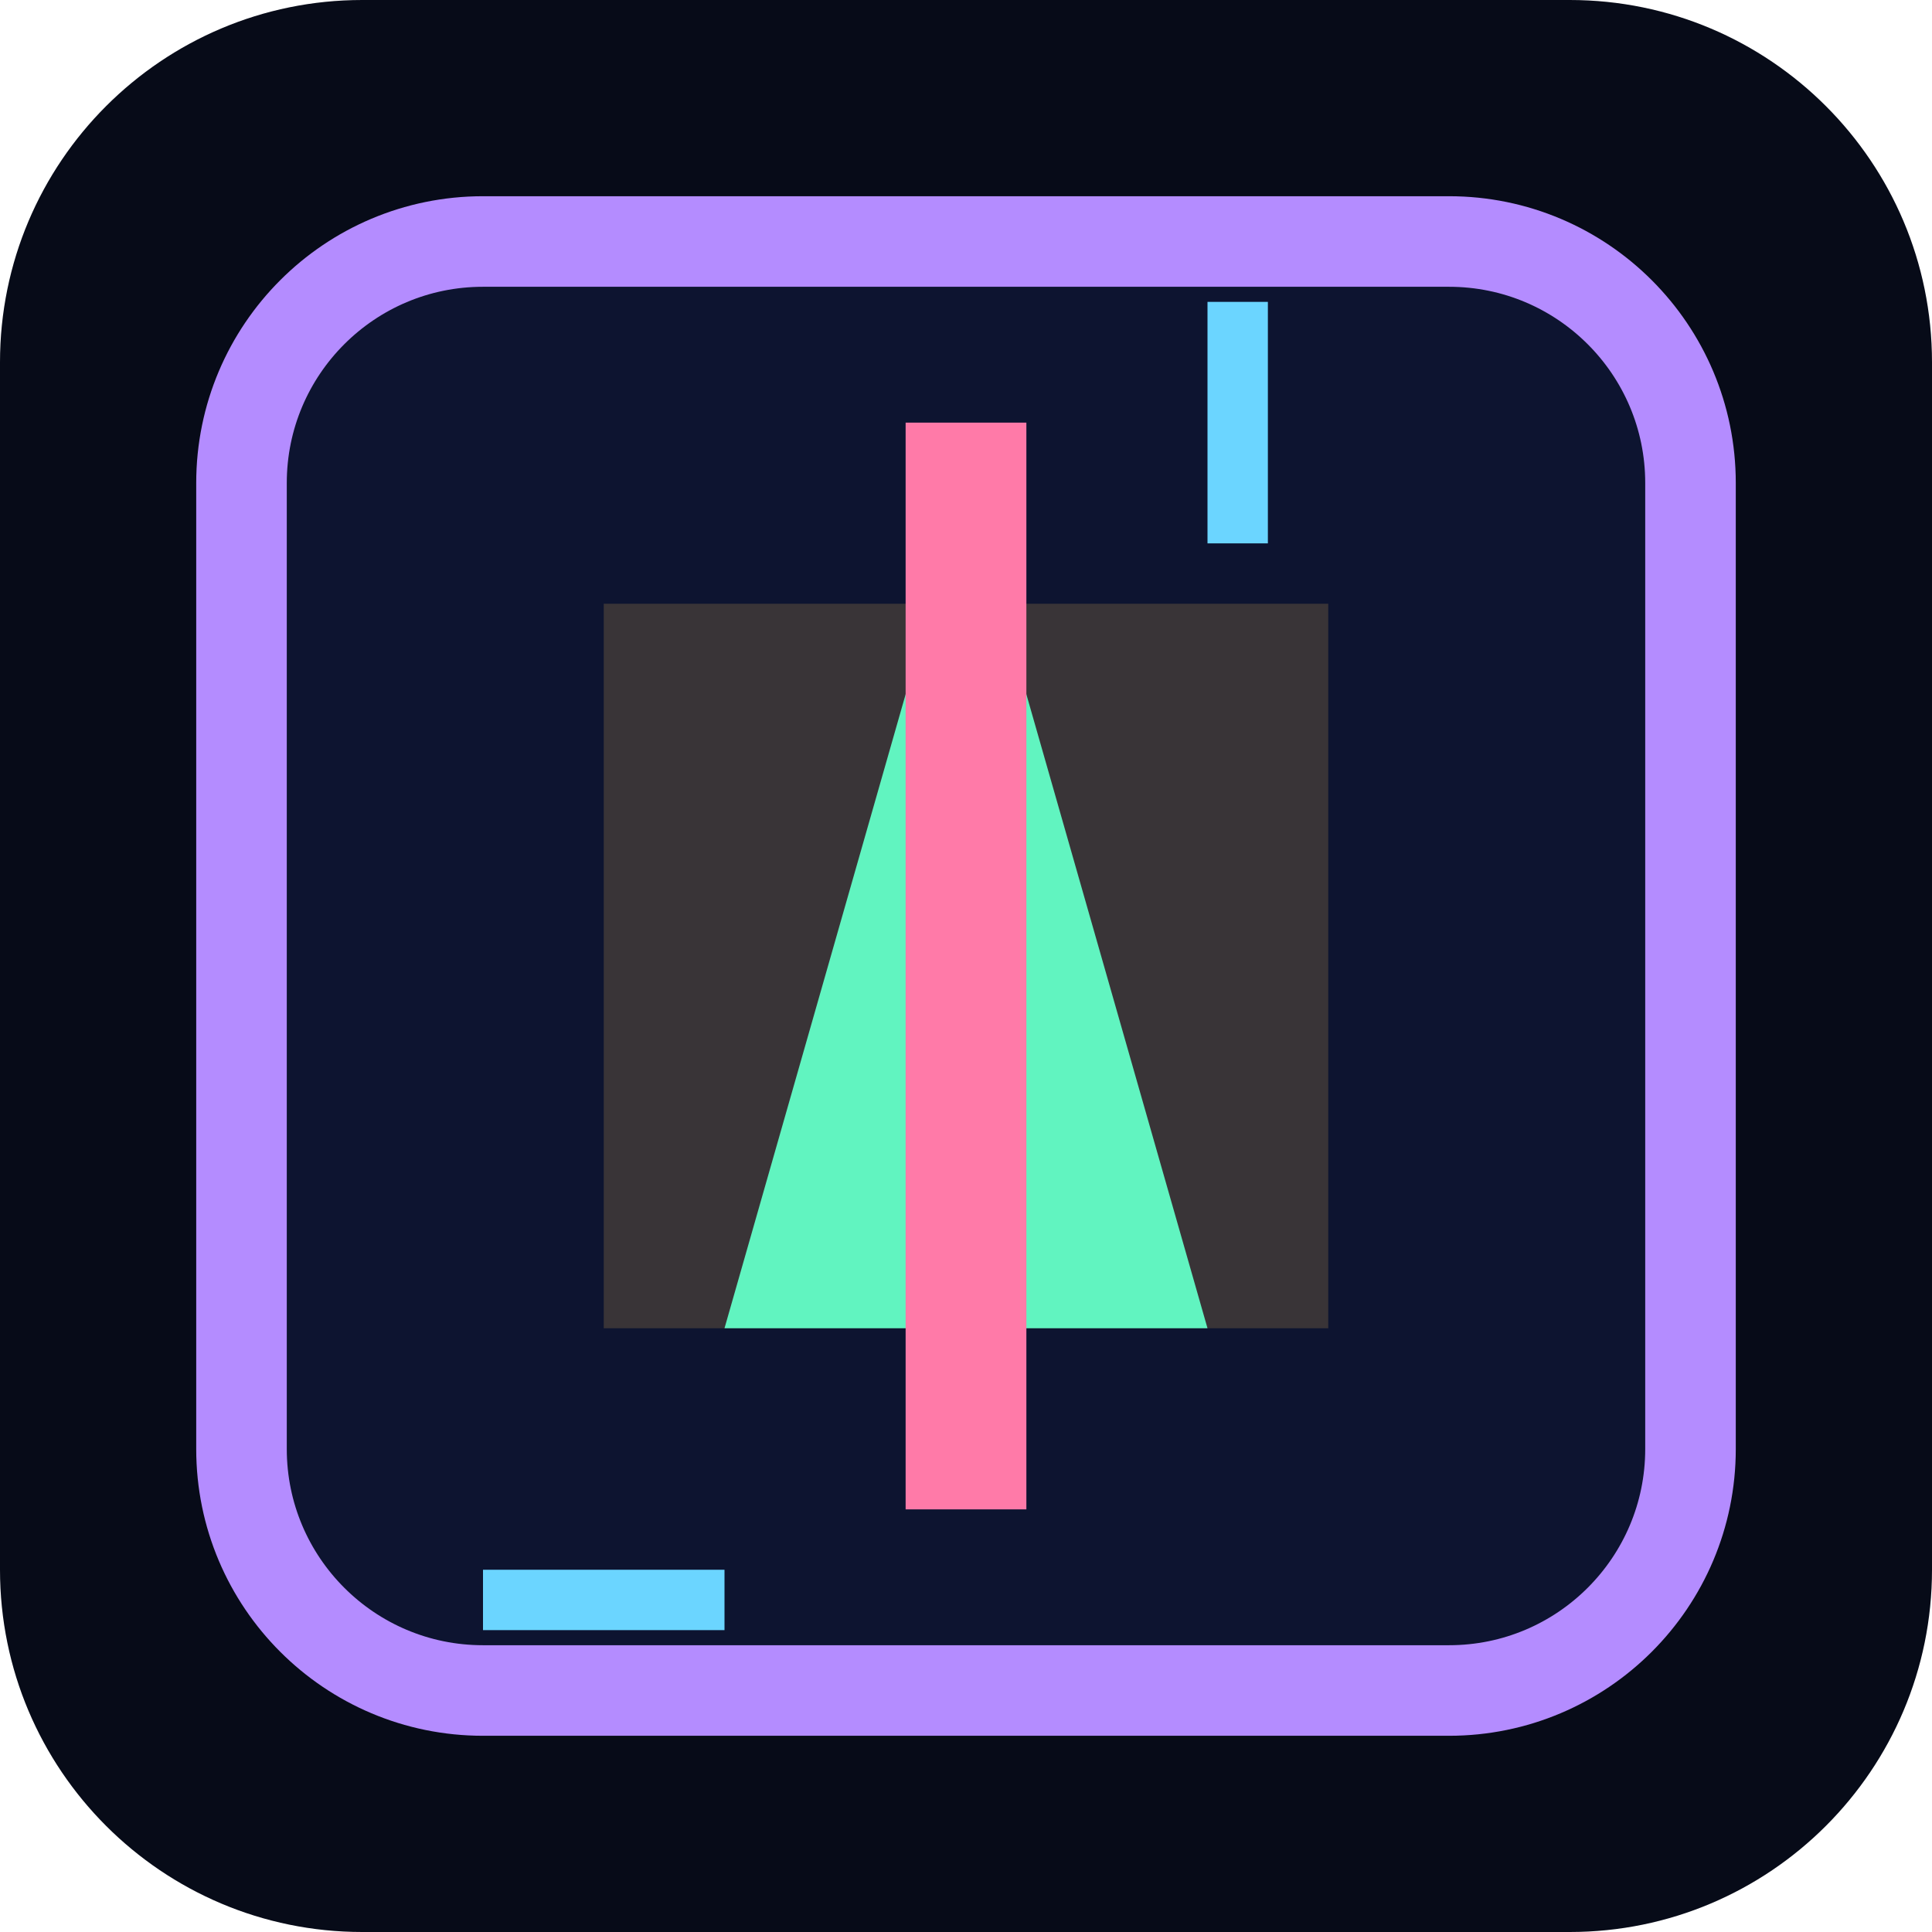
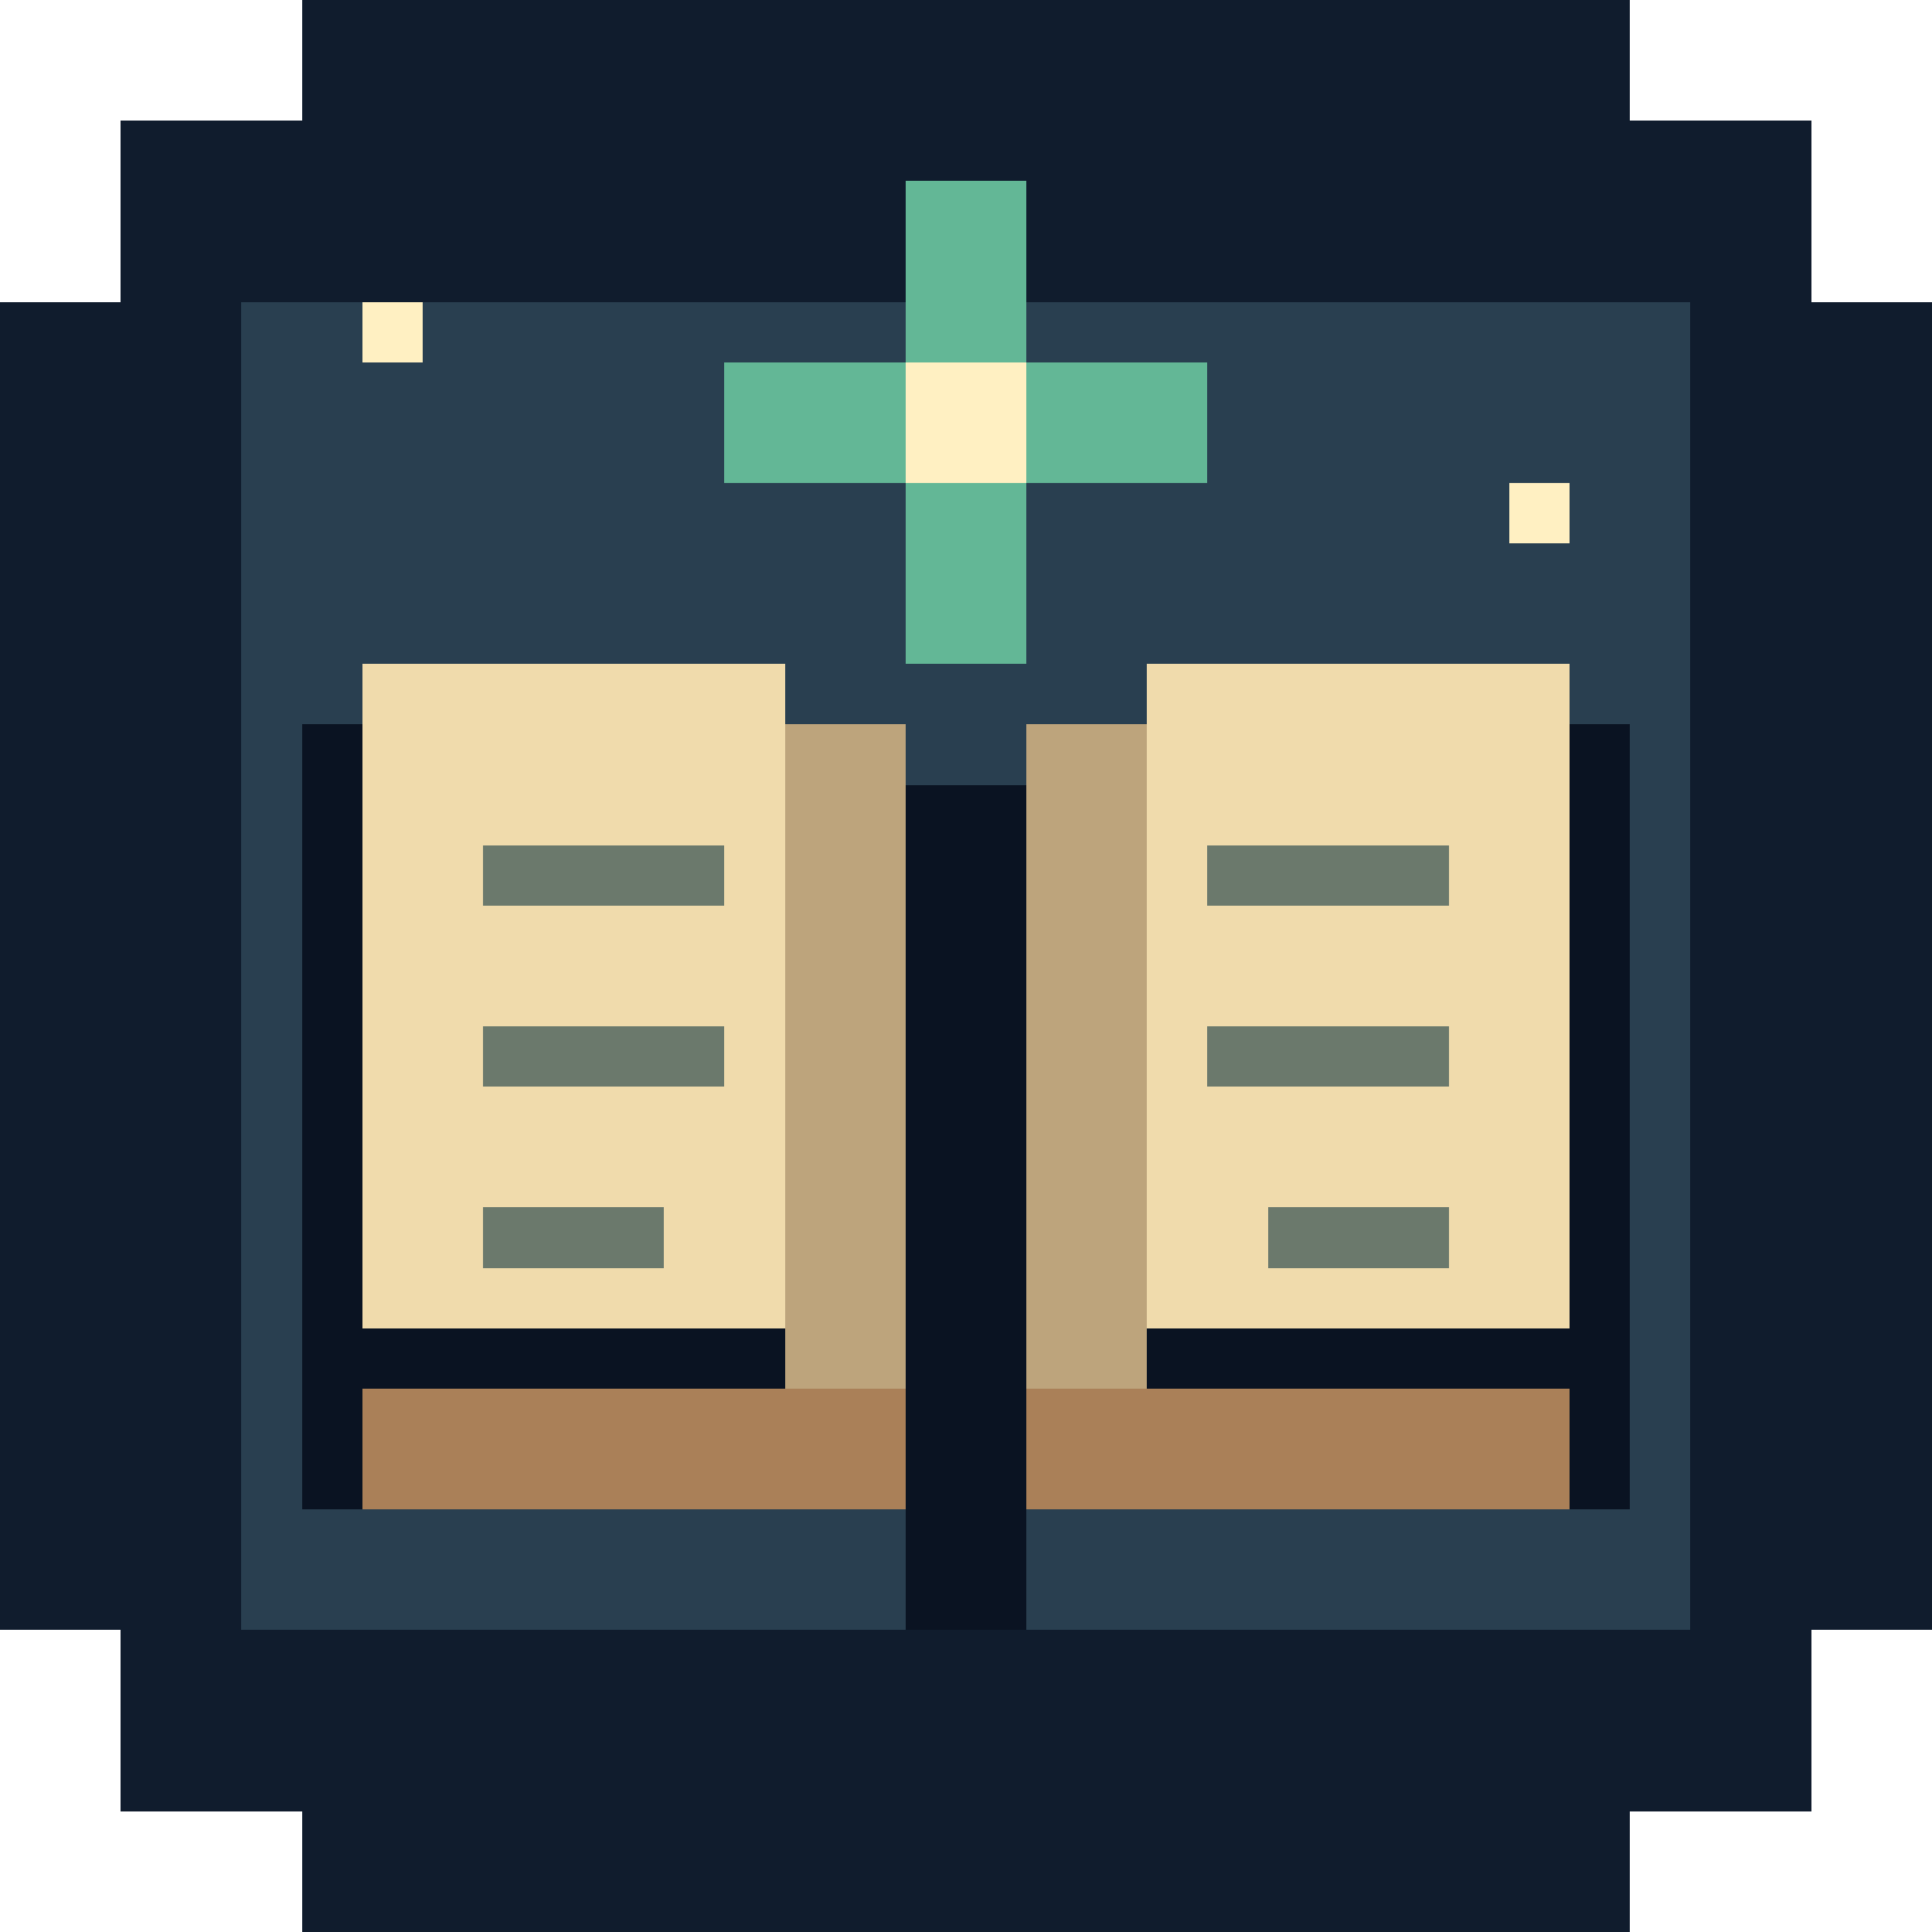
- <svg xmlns="http://www.w3.org/2000/svg" viewBox="0 0 32 32" width="32" height="32">
-   <rect width="32" height="32" rx="6" fill="#070b18" />
-   <rect x="4" y="4" width="24" height="24" rx="4" fill="#0d1430" stroke="#b48cff" stroke-width="1.5" />
-   <rect x="10" y="10" width="12" height="12" fill="#ffc857" opacity="0.18" />
-   <path d="M12 22 L16 8 L20 22 Z" fill="#61f4c0" />
-   <rect x="15" y="7" width="2" height="18" fill="#ff7aa8" />
-   <rect x="8" y="26" width="4" height="1" fill="#6bd5ff" />
-   <rect x="20" y="5" width="1" height="4" fill="#6bd5ff" />
+ <svg xmlns="http://www.w3.org/2000/svg" viewBox="0 0 32 32" width="32" height="32" shape-rendering="crispEdges">
+   <path fill="#101c2d" d="M5 0h22v2h3v3h2v22h-2v3h-3v2H5v-2H2v-3H0V5h2V2h3z" />
+   <path fill="#293f50" d="M4 5h24v22H4z" />
+   <path fill="#0a1322" d="M5 12h10v1h2v-1h10v13H17v2h-2v-2H5z" />
+   <path fill="#aa8058" d="M6 23h9v2H6zm11 0h9v2h-9z" />
+   <path fill="#f0dbac" d="M6 11h7v1h2v11h-2v-1H6zm13 0h7v11h-7v1h-2V12h2z" />
+   <path fill="#bda47c" d="M13 12h2v11h-2zm4 0h2v11h-2z" />
+   <path fill="#6b796c" d="M8 14h4v1H8zm0 3h4v1H8zm0 3h3v1H8zm12-6h4v1h-4zm0 3h4v1h-4zm1 3h3v1h-3z" />
+   <path fill="#63b796" d="M15 3h2v3h3v2h-3v3h-2V8h-3V6h3z" />
+   <path fill="#fff0c2" d="M15 6h2v2h-2zM6 5h1v1H6zm19 3h1v1h-1z" />
</svg>
